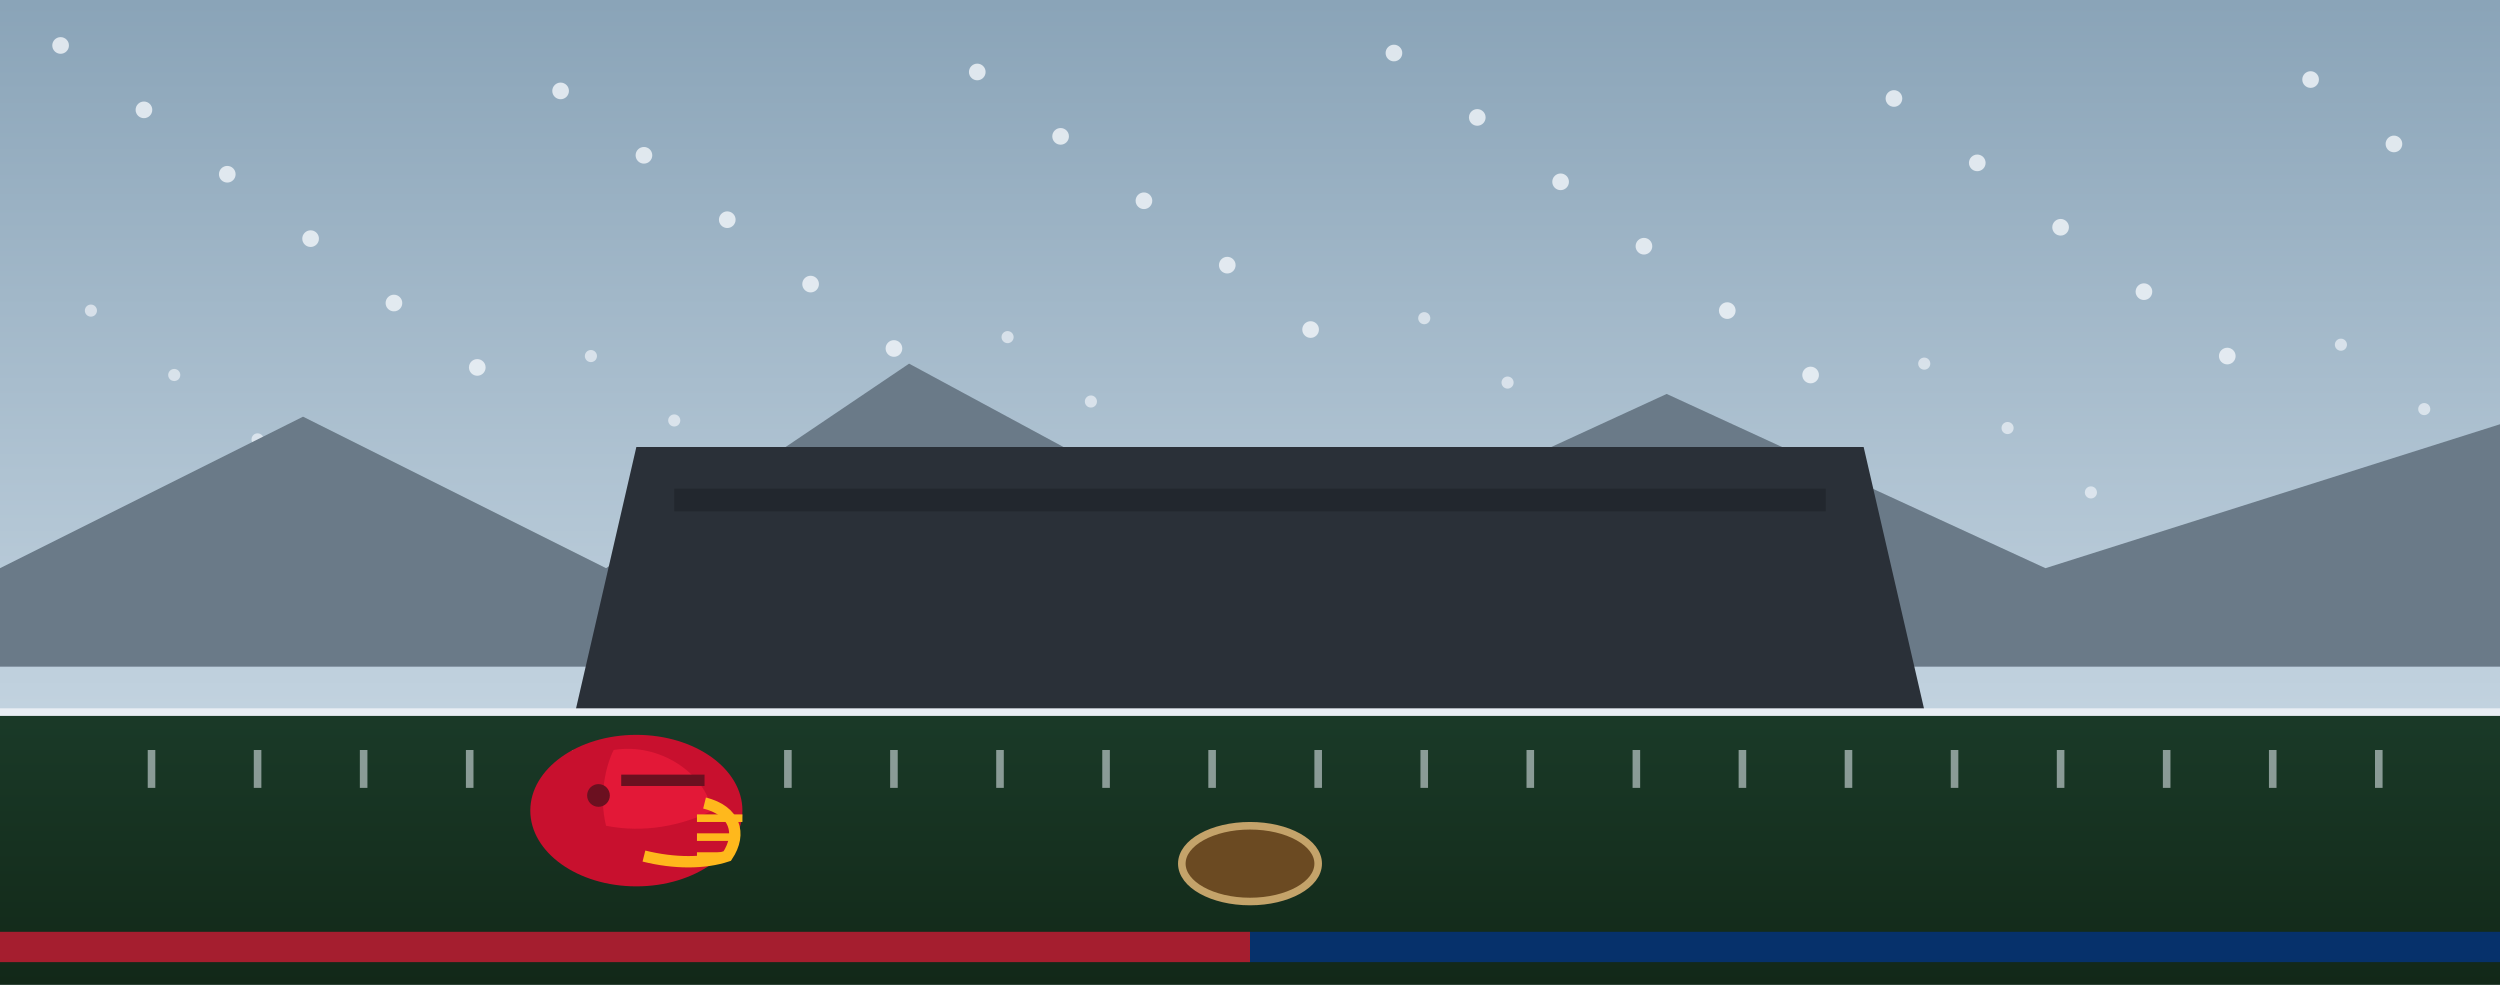
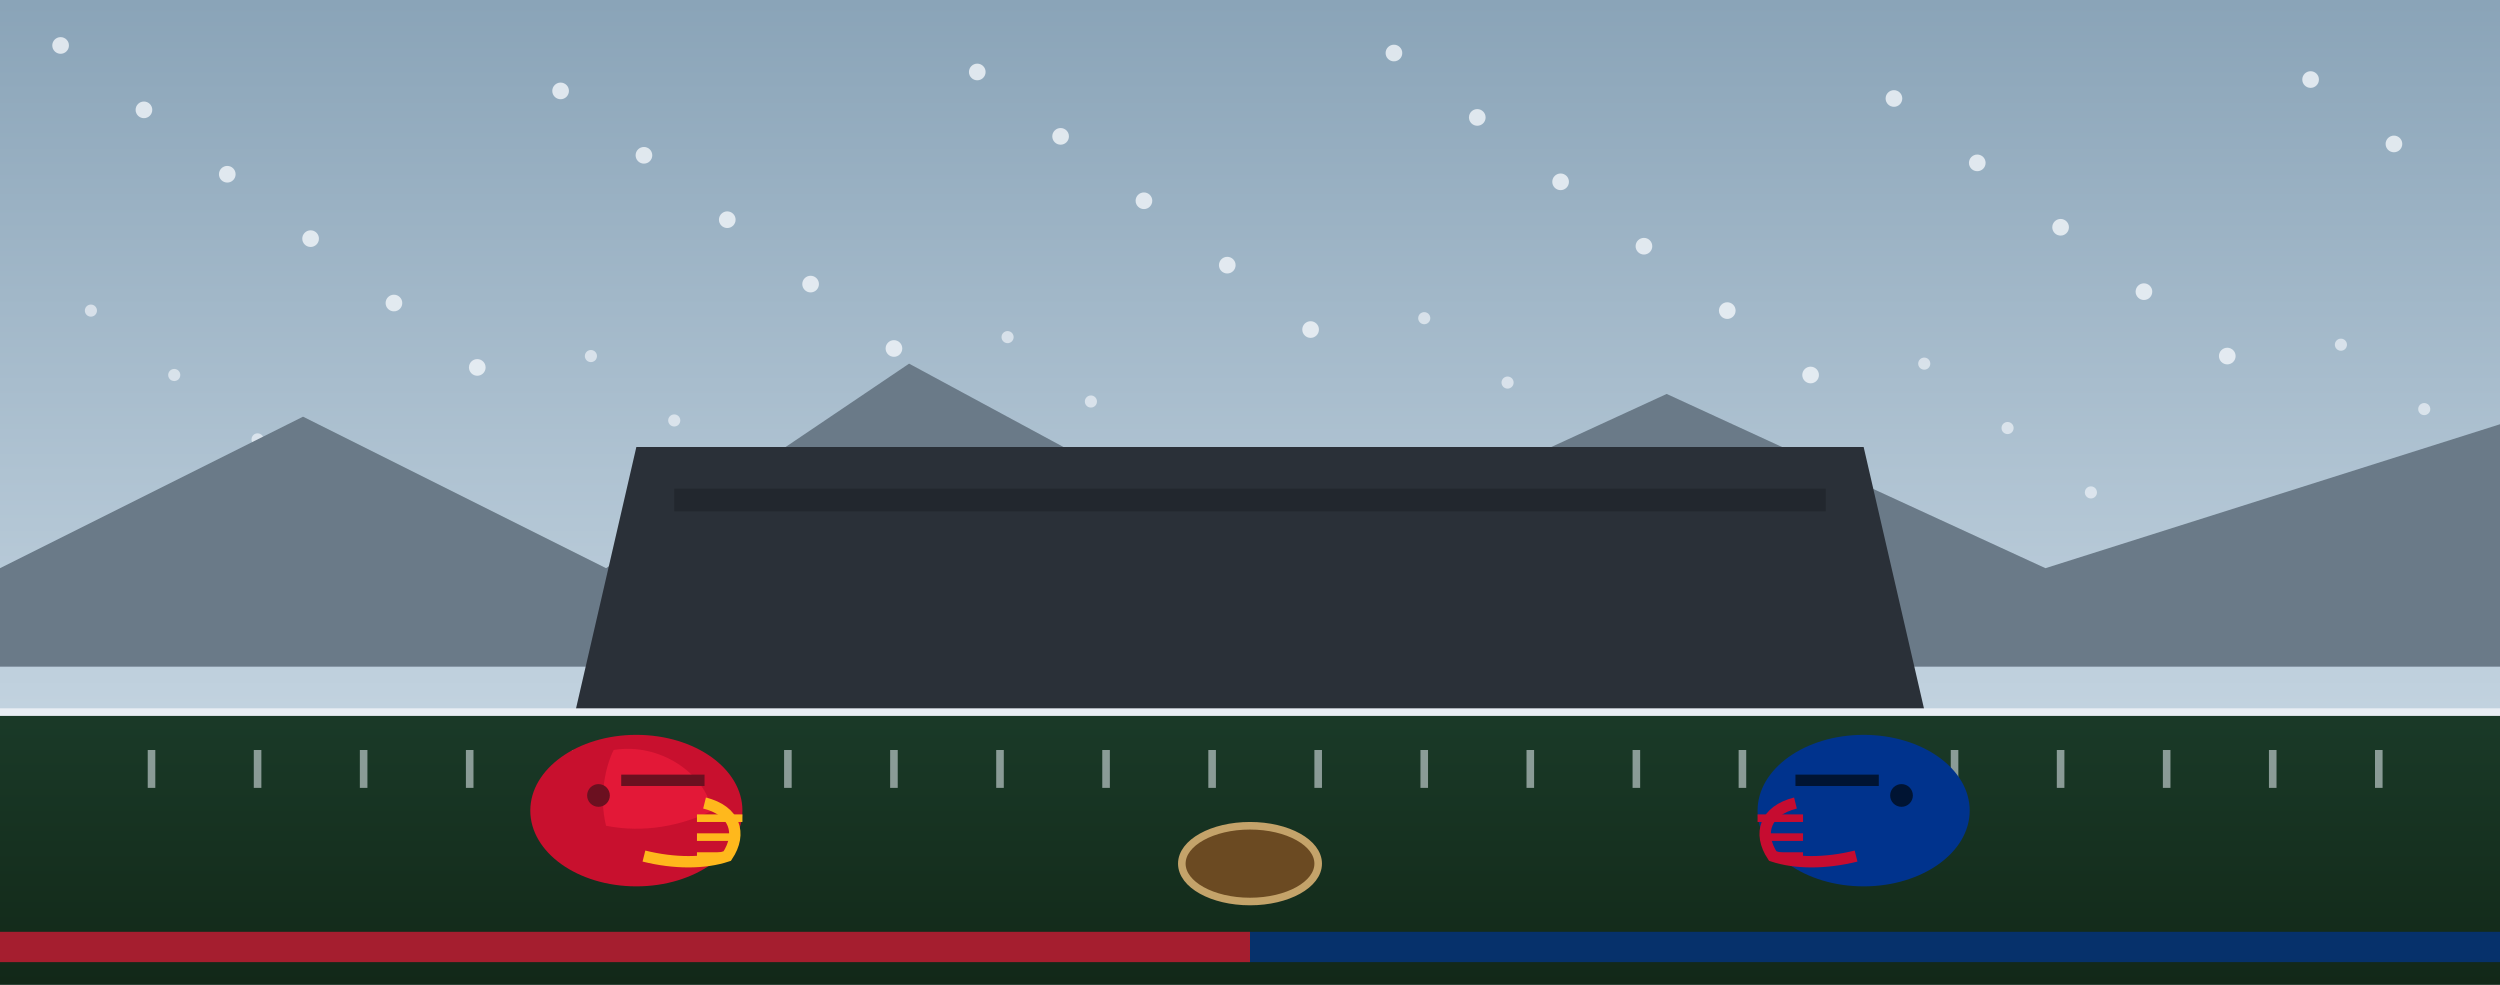
<svg xmlns="http://www.w3.org/2000/svg" viewBox="0 0 660 260" width="660" height="260" class="nrt-event-illustration" role="img">
  <defs>
    <linearGradient id="previewawaybuf-sky" x1="0" y1="0" x2="0" y2="1">
      <stop offset="0%" stop-color="#8AA4B8" />
      <stop offset="100%" stop-color="#D7E4EE" />
    </linearGradient>
    <linearGradient id="previewawaybuf-field" x1="0" y1="0" x2="0" y2="1">
      <stop offset="0%" stop-color="#1A3A28" />
      <stop offset="100%" stop-color="#122818" />
    </linearGradient>
  </defs>
  <rect width="660" height="260" fill="url(#previewawaybuf-sky)" />
  <circle cx="16" cy="12" r="2.2" fill="#F2F6FA" opacity=".8" />
  <circle cx="24" cy="82" r="1.6" fill="#F2F6FA" opacity=".65" />
  <circle cx="38" cy="29" r="2.2" fill="#F2F6FA" opacity=".8" />
  <circle cx="46" cy="99" r="1.6" fill="#F2F6FA" opacity=".65" />
  <circle cx="60" cy="46" r="2.2" fill="#F2F6FA" opacity=".8" />
  <circle cx="68" cy="116" r="1.6" fill="#F2F6FA" opacity=".65" />
  <circle cx="82" cy="63" r="2.2" fill="#F2F6FA" opacity=".8" />
  <circle cx="90" cy="133" r="1.6" fill="#F2F6FA" opacity=".65" />
  <circle cx="104" cy="80" r="2.2" fill="#F2F6FA" opacity=".8" />
  <circle cx="112" cy="150" r="1.6" fill="#F2F6FA" opacity=".65" />
  <circle cx="126" cy="97" r="2.2" fill="#F2F6FA" opacity=".8" />
  <circle cx="134" cy="167" r="1.6" fill="#F2F6FA" opacity=".65" />
  <circle cx="148" cy="24" r="2.2" fill="#F2F6FA" opacity=".8" />
  <circle cx="156" cy="94" r="1.6" fill="#F2F6FA" opacity=".65" />
  <circle cx="170" cy="41" r="2.2" fill="#F2F6FA" opacity=".8" />
  <circle cx="178" cy="111" r="1.6" fill="#F2F6FA" opacity=".65" />
  <circle cx="192" cy="58" r="2.2" fill="#F2F6FA" opacity=".8" />
  <circle cx="200" cy="128" r="1.6" fill="#F2F6FA" opacity=".65" />
  <circle cx="214" cy="75" r="2.2" fill="#F2F6FA" opacity=".8" />
  <circle cx="222" cy="145" r="1.6" fill="#F2F6FA" opacity=".65" />
  <circle cx="236" cy="92" r="2.2" fill="#F2F6FA" opacity=".8" />
  <circle cx="244" cy="162" r="1.6" fill="#F2F6FA" opacity=".65" />
  <circle cx="258" cy="19" r="2.2" fill="#F2F6FA" opacity=".8" />
  <circle cx="266" cy="89" r="1.6" fill="#F2F6FA" opacity=".65" />
  <circle cx="280" cy="36" r="2.2" fill="#F2F6FA" opacity=".8" />
  <circle cx="288" cy="106" r="1.6" fill="#F2F6FA" opacity=".65" />
  <circle cx="302" cy="53" r="2.2" fill="#F2F6FA" opacity=".8" />
  <circle cx="310" cy="123" r="1.6" fill="#F2F6FA" opacity=".65" />
  <circle cx="324" cy="70" r="2.2" fill="#F2F6FA" opacity=".8" />
  <circle cx="332" cy="140" r="1.6" fill="#F2F6FA" opacity=".65" />
  <circle cx="346" cy="87" r="2.2" fill="#F2F6FA" opacity=".8" />
  <circle cx="354" cy="157" r="1.6" fill="#F2F6FA" opacity=".65" />
  <circle cx="368" cy="14" r="2.2" fill="#F2F6FA" opacity=".8" />
  <circle cx="376" cy="84" r="1.6" fill="#F2F6FA" opacity=".65" />
  <circle cx="390" cy="31" r="2.2" fill="#F2F6FA" opacity=".8" />
  <circle cx="398" cy="101" r="1.6" fill="#F2F6FA" opacity=".65" />
  <circle cx="412" cy="48" r="2.2" fill="#F2F6FA" opacity=".8" />
  <circle cx="420" cy="118" r="1.6" fill="#F2F6FA" opacity=".65" />
  <circle cx="434" cy="65" r="2.2" fill="#F2F6FA" opacity=".8" />
  <circle cx="442" cy="135" r="1.6" fill="#F2F6FA" opacity=".65" />
  <circle cx="456" cy="82" r="2.2" fill="#F2F6FA" opacity=".8" />
  <circle cx="464" cy="152" r="1.6" fill="#F2F6FA" opacity=".65" />
  <circle cx="478" cy="99" r="2.2" fill="#F2F6FA" opacity=".8" />
  <circle cx="486" cy="169" r="1.6" fill="#F2F6FA" opacity=".65" />
  <circle cx="500" cy="26" r="2.2" fill="#F2F6FA" opacity=".8" />
  <circle cx="508" cy="96" r="1.6" fill="#F2F6FA" opacity=".65" />
  <circle cx="522" cy="43" r="2.2" fill="#F2F6FA" opacity=".8" />
  <circle cx="530" cy="113" r="1.6" fill="#F2F6FA" opacity=".65" />
  <circle cx="544" cy="60" r="2.2" fill="#F2F6FA" opacity=".8" />
  <circle cx="552" cy="130" r="1.6" fill="#F2F6FA" opacity=".65" />
  <circle cx="566" cy="77" r="2.2" fill="#F2F6FA" opacity=".8" />
  <circle cx="574" cy="147" r="1.6" fill="#F2F6FA" opacity=".65" />
  <circle cx="588" cy="94" r="2.2" fill="#F2F6FA" opacity=".8" />
  <circle cx="596" cy="164" r="1.6" fill="#F2F6FA" opacity=".65" />
  <circle cx="610" cy="21" r="2.2" fill="#F2F6FA" opacity=".8" />
  <circle cx="618" cy="91" r="1.6" fill="#F2F6FA" opacity=".65" />
  <circle cx="632" cy="38" r="2.2" fill="#F2F6FA" opacity=".8" />
  <circle cx="640" cy="108" r="1.6" fill="#F2F6FA" opacity=".65" />
  <path d="M0 150 L80 110 L160 150 L240 96 L340 150 L440 104 L540 150 L660 112 V176 H0Z" fill="#6A7A88" />
  <path d="M150,196 L168,118 H492 L510,196 Z" fill="#2A3038" />
  <path d="M178,132 H482" stroke="#000" opacity=".18" stroke-width="6" />
  <rect x="0" y="188" width="660" height="72" fill="url(#previewawaybuf-field)" />
  <path d="M0 188h660" stroke="#E8EEF4" stroke-width="2" />
  <path d="M40 198v10" stroke="#E8EEF4" stroke-width="2" opacity=".55" />
  <path d="M68 198v10" stroke="#E8EEF4" stroke-width="2" opacity=".55" />
  <path d="M96 198v10" stroke="#E8EEF4" stroke-width="2" opacity=".55" />
  <path d="M124 198v10" stroke="#E8EEF4" stroke-width="2" opacity=".55" />
  <path d="M152 198v10" stroke="#E8EEF4" stroke-width="2" opacity=".55" />
  <path d="M180 198v10" stroke="#E8EEF4" stroke-width="2" opacity=".55" />
  <path d="M208 198v10" stroke="#E8EEF4" stroke-width="2" opacity=".55" />
  <path d="M236 198v10" stroke="#E8EEF4" stroke-width="2" opacity=".55" />
  <path d="M264 198v10" stroke="#E8EEF4" stroke-width="2" opacity=".55" />
  <path d="M292 198v10" stroke="#E8EEF4" stroke-width="2" opacity=".55" />
  <path d="M320 198v10" stroke="#E8EEF4" stroke-width="2" opacity=".55" />
  <path d="M348 198v10" stroke="#E8EEF4" stroke-width="2" opacity=".55" />
  <path d="M376 198v10" stroke="#E8EEF4" stroke-width="2" opacity=".55" />
  <path d="M404 198v10" stroke="#E8EEF4" stroke-width="2" opacity=".55" />
  <path d="M432 198v10" stroke="#E8EEF4" stroke-width="2" opacity=".55" />
  <path d="M460 198v10" stroke="#E8EEF4" stroke-width="2" opacity=".55" />
  <path d="M488 198v10" stroke="#E8EEF4" stroke-width="2" opacity=".55" />
  <path d="M516 198v10" stroke="#E8EEF4" stroke-width="2" opacity=".55" />
  <path d="M544 198v10" stroke="#E8EEF4" stroke-width="2" opacity=".55" />
  <path d="M572 198v10" stroke="#E8EEF4" stroke-width="2" opacity=".55" />
  <path d="M600 198v10" stroke="#E8EEF4" stroke-width="2" opacity=".55" />
  <path d="M628 198v10" stroke="#E8EEF4" stroke-width="2" opacity=".55" />
  <ellipse cx="330" cy="228" rx="18" ry="10" fill="#6B4A22" stroke="#C4A36A" stroke-width="2" />
  <g transform="translate(168,214) scale(1,1)">
    <ellipse cx="0" cy="0" rx="28" ry="20" fill="#C8102E" />
    <path d="M-6-16c12-2 24 6 26 16c-8 4-18 6-28 4c-2-8 0-16 2-20z" fill="#E31837" />
    <path d="M-4-8h22" stroke="#6B1020" stroke-width="3" fill="none" />
    <path d="M18-2c8 2 10 8 6 14c-6 2-14 2-22 0" fill="none" stroke="#FFB81C" stroke-width="3" />
    <path d="M16 2h12M16 7h11M16 12h9" stroke="#FFB81C" stroke-width="2" />
    <circle cx="-10" cy="-4" r="3" fill="#6B1020" />
  </g>
-   <g transform="translate(-492,214) scale(-1,1)">
+   <g transform="translate(492,214) scale(-1,1)">
    <ellipse cx="0" cy="0" rx="28" ry="20" fill="#00338D" />
    <path d="M-6-16c12-2 24 6 26 16c-8 4-18 6-28 4c-2-8 0-16 2-20z" fill="#00338D" />
    <path d="M-4-8h22" stroke="#001433" stroke-width="3" fill="none" />
    <path d="M18-2c8 2 10 8 6 14c-6 2-14 2-22 0" fill="none" stroke="#C60C30" stroke-width="3" />
    <path d="M16 2h12M16 7h11M16 12h9" stroke="#C60C30" stroke-width="2" />
    <circle cx="-10" cy="-4" r="3" fill="#001433" />
  </g>
  <path d="M0 250h330" stroke="#E31837" stroke-width="8" opacity=".7" />
  <path d="M330 250h330" stroke="#00338D" stroke-width="8" opacity=".7" />
</svg>
